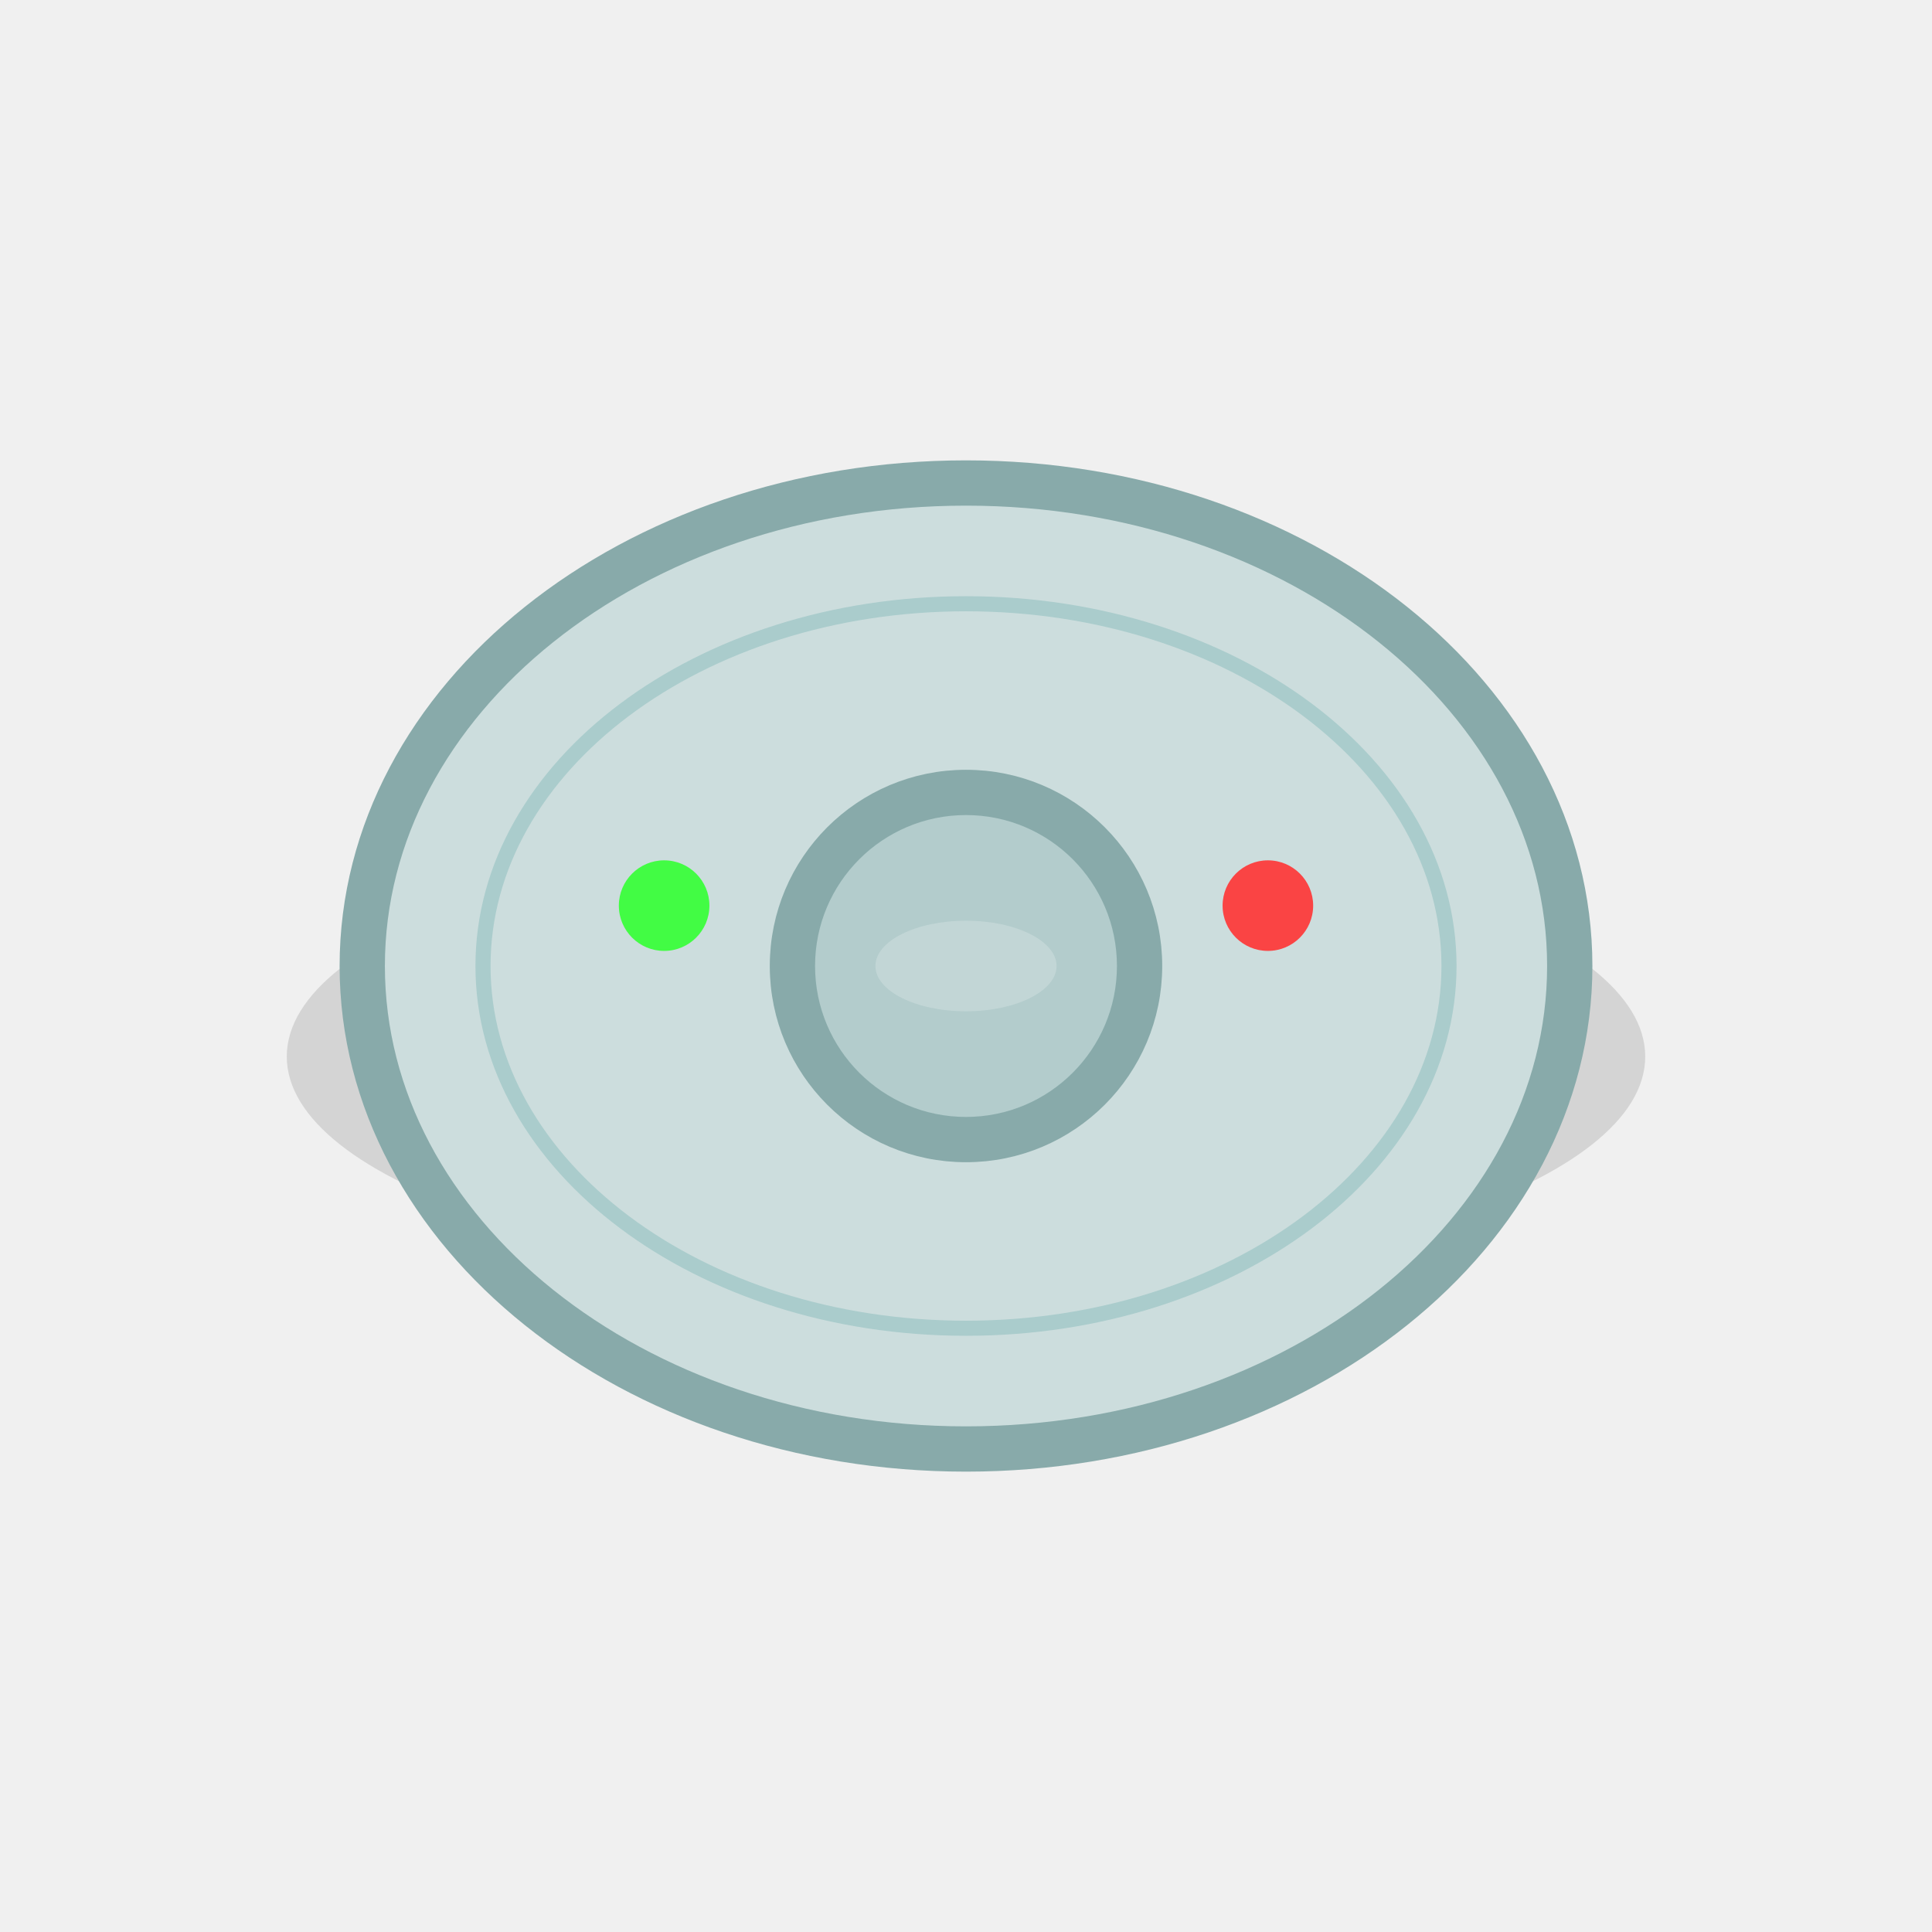
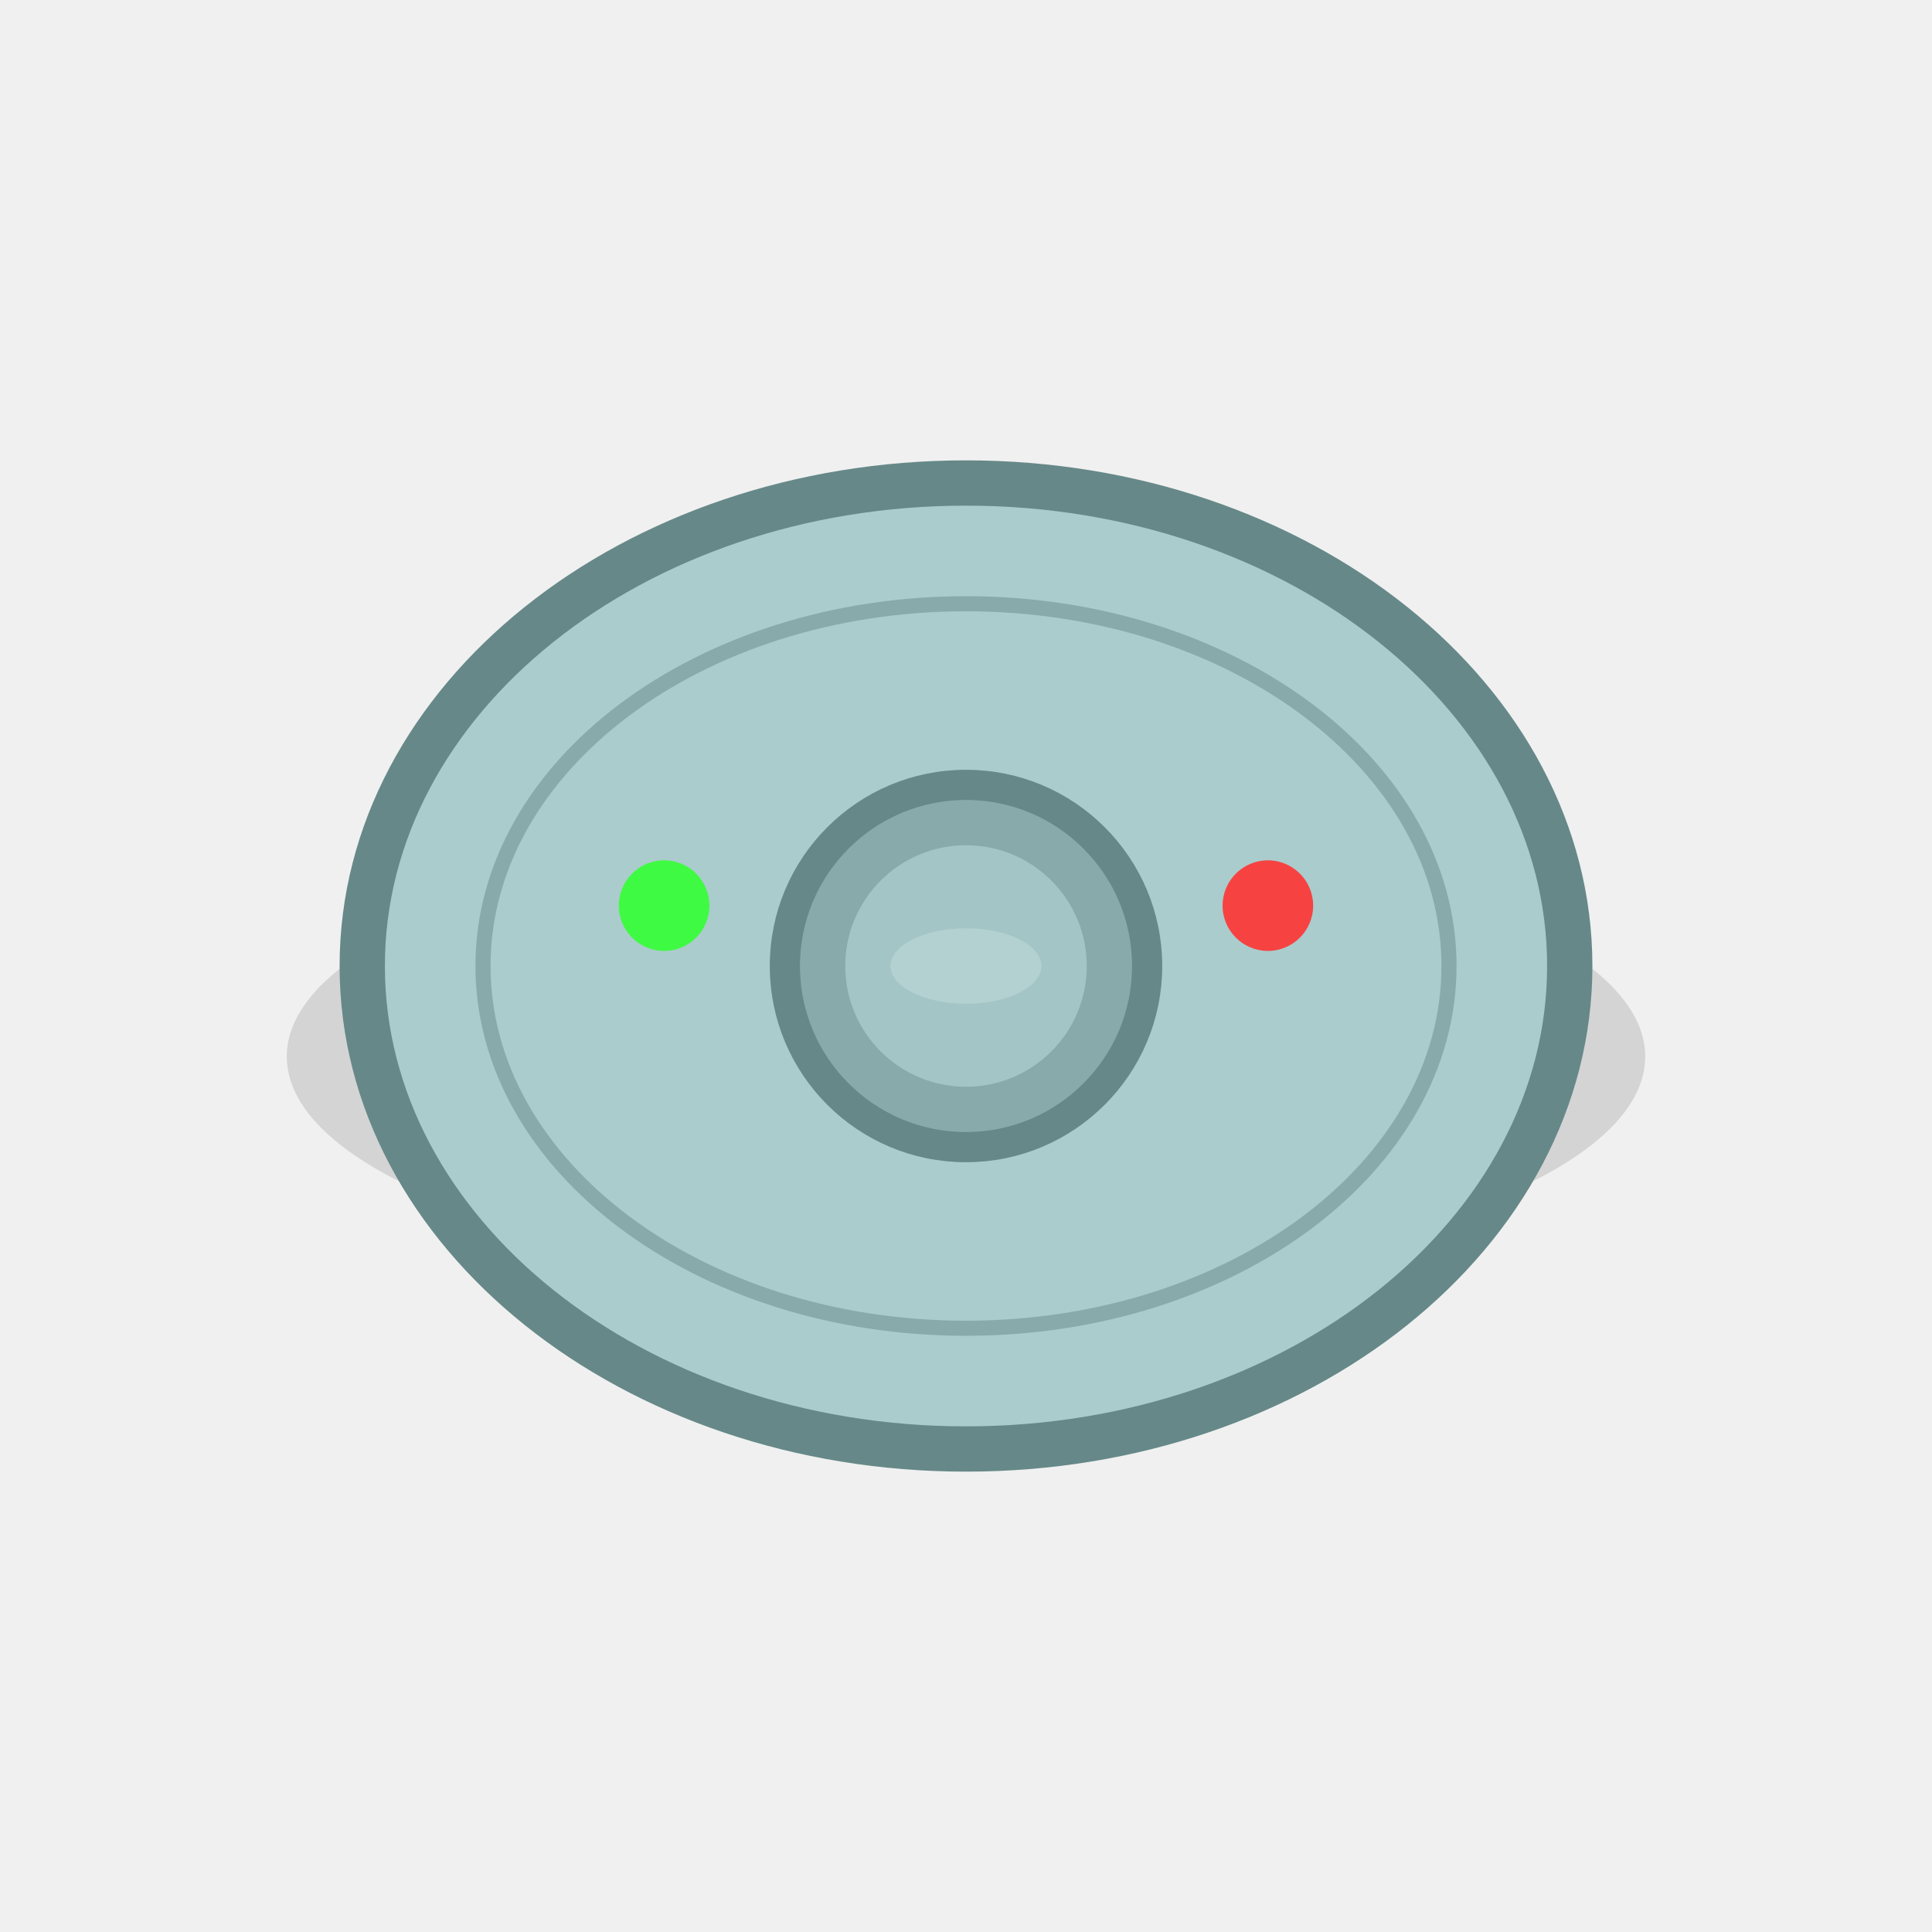
<svg xmlns="http://www.w3.org/2000/svg" viewBox="0 0 256 256" width="256" height="256">
  <ellipse cx="128" cy="140" rx="90" ry="30" fill="rgba(0,0,0,0.12)" />
-   <ellipse cx="128" cy="128" rx="80" ry="64" fill="#CCDDDD" stroke="#88AAAA" stroke-width="6" />
-   <ellipse cx="128" cy="128" rx="64" ry="48" fill="none" stroke="#AACCCC" stroke-width="2" />
-   <circle cx="128" cy="128" r="24" fill="#88AAAA" stroke="#88AAAA" stroke-width="4" />
-   <circle cx="128" cy="128" r="20" fill="#DDEEEE" opacity="0.5" />
+   <ellipse cx="128" cy="128" rx="80" ry="64" fill="#AACCCC" stroke="#668888" stroke-width="6" />
+   <ellipse cx="128" cy="128" rx="64" ry="48" fill="none" stroke="#88AAAA" stroke-width="2" />
+   <circle cx="128" cy="128" r="24" fill="#88AAAA" stroke="#668888" stroke-width="4" />
+   <circle cx="128" cy="128" r="16" fill="#CCEEEE" opacity="0.4" />
  <circle cx="88" cy="120" r="6" fill="#33FF33" opacity="0.9" />
  <circle cx="168" cy="120" r="6" fill="#FF3333" opacity="0.9" />
-   <ellipse cx="128" cy="128" rx="12" ry="6" fill="#FFFFFF" opacity="0.2" />
+   <ellipse cx="128" cy="128" rx="10" ry="5" fill="#EEFFFF" opacity="0.2" />
</svg>
